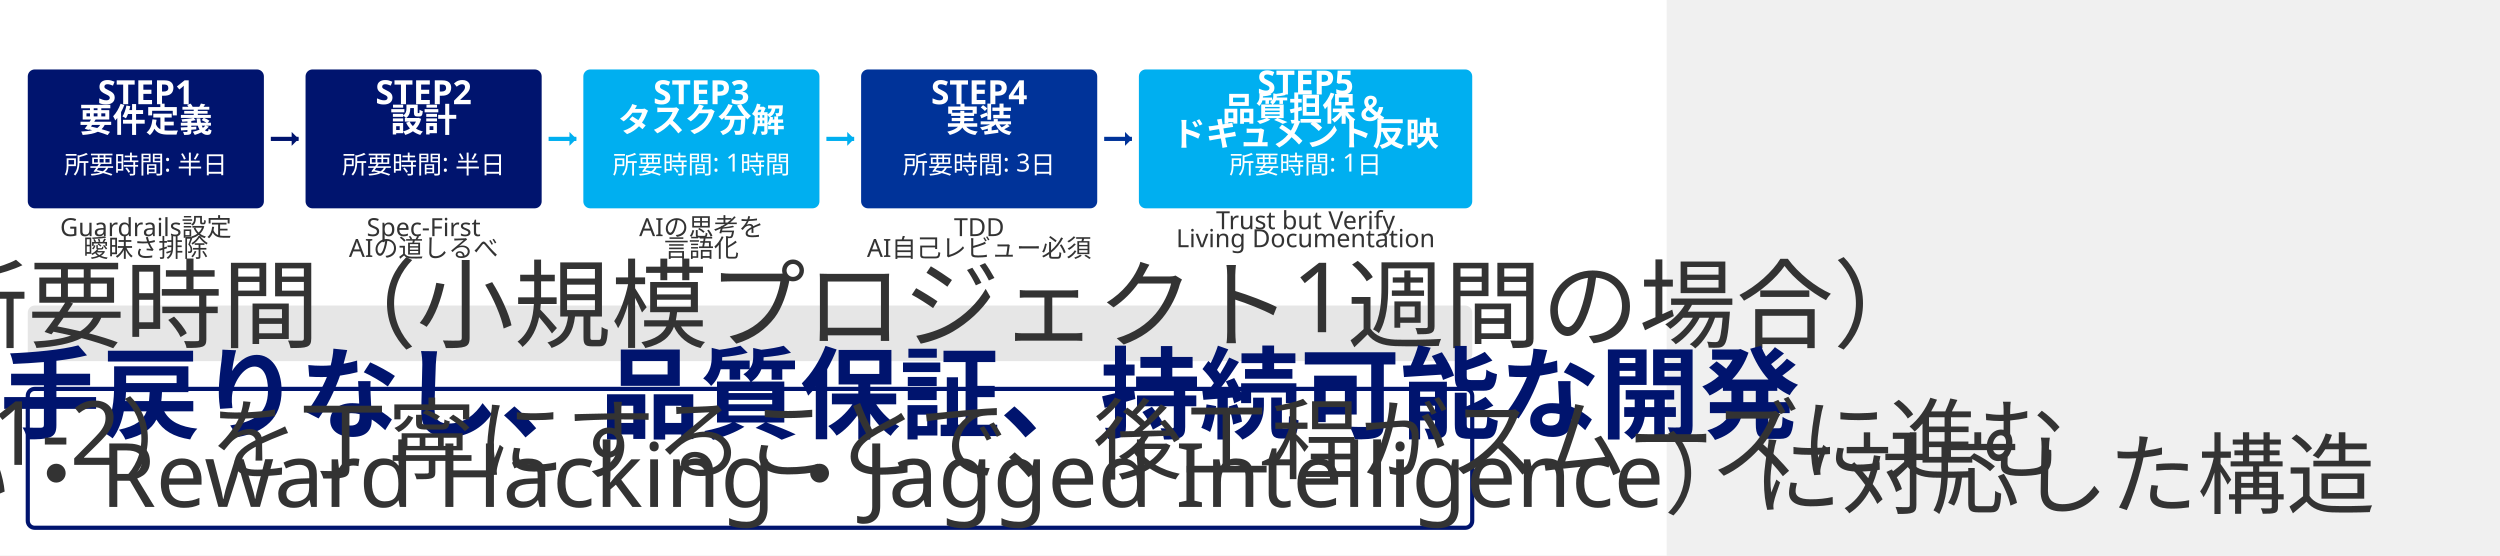
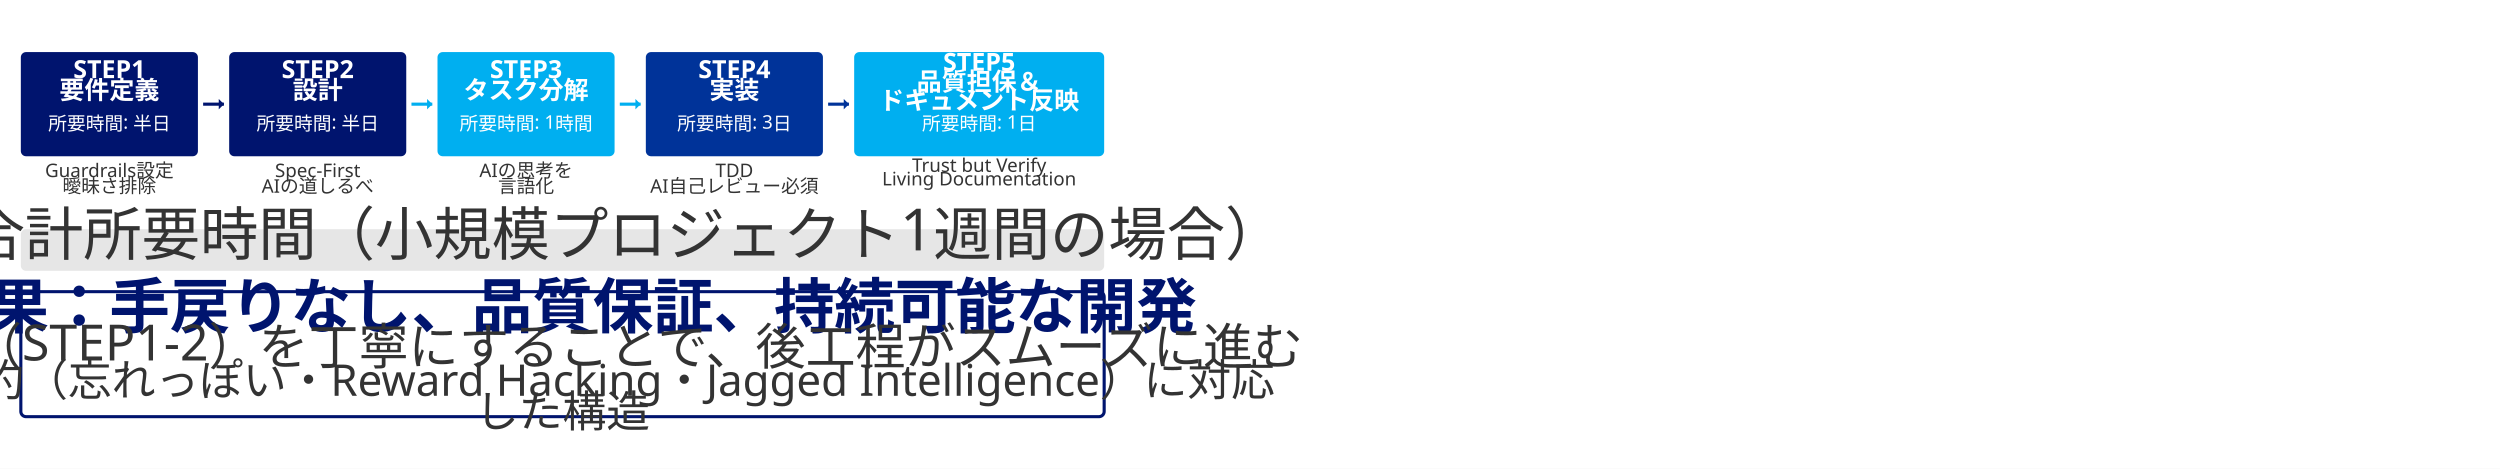
- <svg xmlns="http://www.w3.org/2000/svg" viewBox="0 0 1800 400">
+ <svg xmlns="http://www.w3.org/2000/svg" viewBox="0 0 2400 450">
  <defs>
    <style>
      .step { font-family: 'Noto Sans JP', sans-serif; font-size: 70px; font-weight: bold; fill: white; text-anchor: middle; }
      .arrow { font-family: Arial, sans-serif; font-size: 100px; fill: #00AFF0; font-weight: bold; }
      .title { font-family: 'Noto Sans JP', sans-serif; font-size: 24px; font-weight: bold; fill: white; text-anchor: middle; }
      .time { font-family: 'Noto Sans JP', sans-serif; font-size: 18px; fill: white; text-anchor: middle; }
      .point { font-family: 'Noto Sans JP', sans-serif; font-size: 18px; fill: #333333; text-anchor: middle; }
    </style>
  </defs>
-   <rect width="1200" height="400" fill="#FFFFFF" />
+   <rect width="2400" height="450" fill="#FFFFFF" />
  <rect x="20" y="50" width="170" height="100" fill="#00146E" rx="5" />
  <text x="105" y="75" class="title">STEP1</text>
  <text x="105" y="95" class="title" font-size="30">要件定義</text>
  <text x="105" y="125" class="time">所要時間: 半日</text>
  <text x="105" y="170" class="point">Guardrails設定</text>
  <text x="105" y="185" class="point">曖昧さ排除</text>
  <line x1="195" y1="100" x2="215" y2="100" stroke="#00146E" stroke-width="3" />
  <polygon points="215,100 210,95 210,105" fill="#00146E" />
  <rect x="220" y="50" width="170" height="100" fill="#00146E" rx="5" />
  <text x="305" y="75" class="title">STEP2</text>
  <text x="305" y="95" class="title" font-size="30">設計</text>
  <text x="305" y="125" class="time">所要時間: 半日</text>
  <text x="305" y="170" class="point">Spec-First</text>
  <text x="305" y="185" class="point">AIの道しるべ</text>
  <line x1="395" y1="100" x2="415" y2="100" stroke="#00AFF0" stroke-width="3" />
  <polygon points="415,100 410,95 410,105" fill="#00AFF0" />
  <rect x="420" y="50" width="170" height="100" fill="#00AFF0" rx="5" />
  <text x="505" y="75" class="title">STEP3</text>
  <text x="505" y="95" class="title" font-size="30">タスク分解</text>
  <text x="505" y="125" class="time">所要時間: 1時間</text>
  <text x="505" y="170" class="point">AIの思考を</text>
  <text x="505" y="185" class="point">言語化</text>
  <line x1="595" y1="100" x2="615" y2="100" stroke="#00AFF0" stroke-width="3" />
  <polygon points="615,100 610,95 610,105" fill="#00AFF0" />
  <rect x="620" y="50" width="170" height="100" fill="#003399" rx="5" />
  <text x="705" y="75" class="title">STEP4</text>
  <text x="705" y="95" class="title" font-size="30">実装</text>
  <text x="705" y="125" class="time">所要時間: 3日</text>
  <text x="705" y="170" class="point">TDD</text>
  <text x="705" y="185" class="point">AI自己レビュー必須</text>
  <line x1="795" y1="100" x2="815" y2="100" stroke="#003399" stroke-width="3" />
  <polygon points="815,100 810,95 810,105" fill="#003399" />
  <rect x="820" y="50" width="240" height="100" fill="#00AFF0" rx="5" />
  <text x="940" y="68" class="title" font-size="28">STEP5</text>
  <text x="940" y="87" class="title" font-size="26">品質担保＆</text>
  <text x="940" y="105" class="title" font-size="26">ドキュメント反映</text>
  <text x="940" y="125" class="time">所要時間: 1日</text>
  <text x="940" y="165" class="point">Trust but Verify</text>
  <text x="940" y="178" class="point">Living Documentation</text>
  <rect x="20" y="220" width="1040" height="40" fill="#E6E6E6" rx="5" />
-   <text x="600" y="245" style="font-family: 'Noto Sans JP', sans-serif; font-size: 70px; fill: #333333; text-anchor: middle;">
+   <text x="600" y="245" style="font-family: 'Noto Sans JP', sans-serif; font-size: 56px; fill: #333333; text-anchor: middle;">
    合計所要時間（小規模プロジェクト1週間の場合）
  </text>
-   <rect x="20" y="280" width="1040" height="100" fill="#FFFFFF" stroke="#00146E" stroke-width="3" rx="5" />
-   <text x="540" y="310" style="font-family: 'Noto Sans JP', sans-serif; font-size: 72px; fill: #00146E; text-anchor: middle; font-weight: bold;">
+   <rect x="20" y="280" width="1040" height="120" fill="#FFFFFF" stroke="#00146E" stroke-width="3" rx="5" />
+   <text x="540" y="315" style="font-family: 'Noto Sans JP', sans-serif; font-size: 58px; fill: #00146E; text-anchor: middle; font-weight: bold;">
    効果：手戻りなし、品質保証、持続可能な開発
  </text>
-   <text x="540" y="340" style="font-family: 'Noto Sans JP', sans-serif; font-size: 64px; fill: #333333; text-anchor: middle;">
+   <text x="540" y="350" style="font-family: 'Noto Sans JP', sans-serif; font-size: 48px; fill: #333333; text-anchor: middle;">
    前工程（STEP1-2）を丁寧にすることで、後工程がスムーズに進む
  </text>
-   <text x="540" y="365" style="font-family: 'Noto Sans JP', sans-serif; font-size: 64px; fill: #333333; text-anchor: middle;">
-     AIの制約（忘れっぽい・Reward Hacking・Jagged Intelligence）に対応した構造
+   <text x="540" y="380" style="font-family: 'Noto Sans JP', sans-serif; font-size: 42px; fill: #333333; text-anchor: middle;">
+     AIの制約（忘れっぽい・Reward Hacking・Jagged Intelligence）に対応
+   </text>
+   <text x="540" y="410" style="font-family: 'Noto Sans JP', sans-serif; font-size: 42px; fill: #333333; text-anchor: middle;">
+     した構造
  </text>
</svg>
